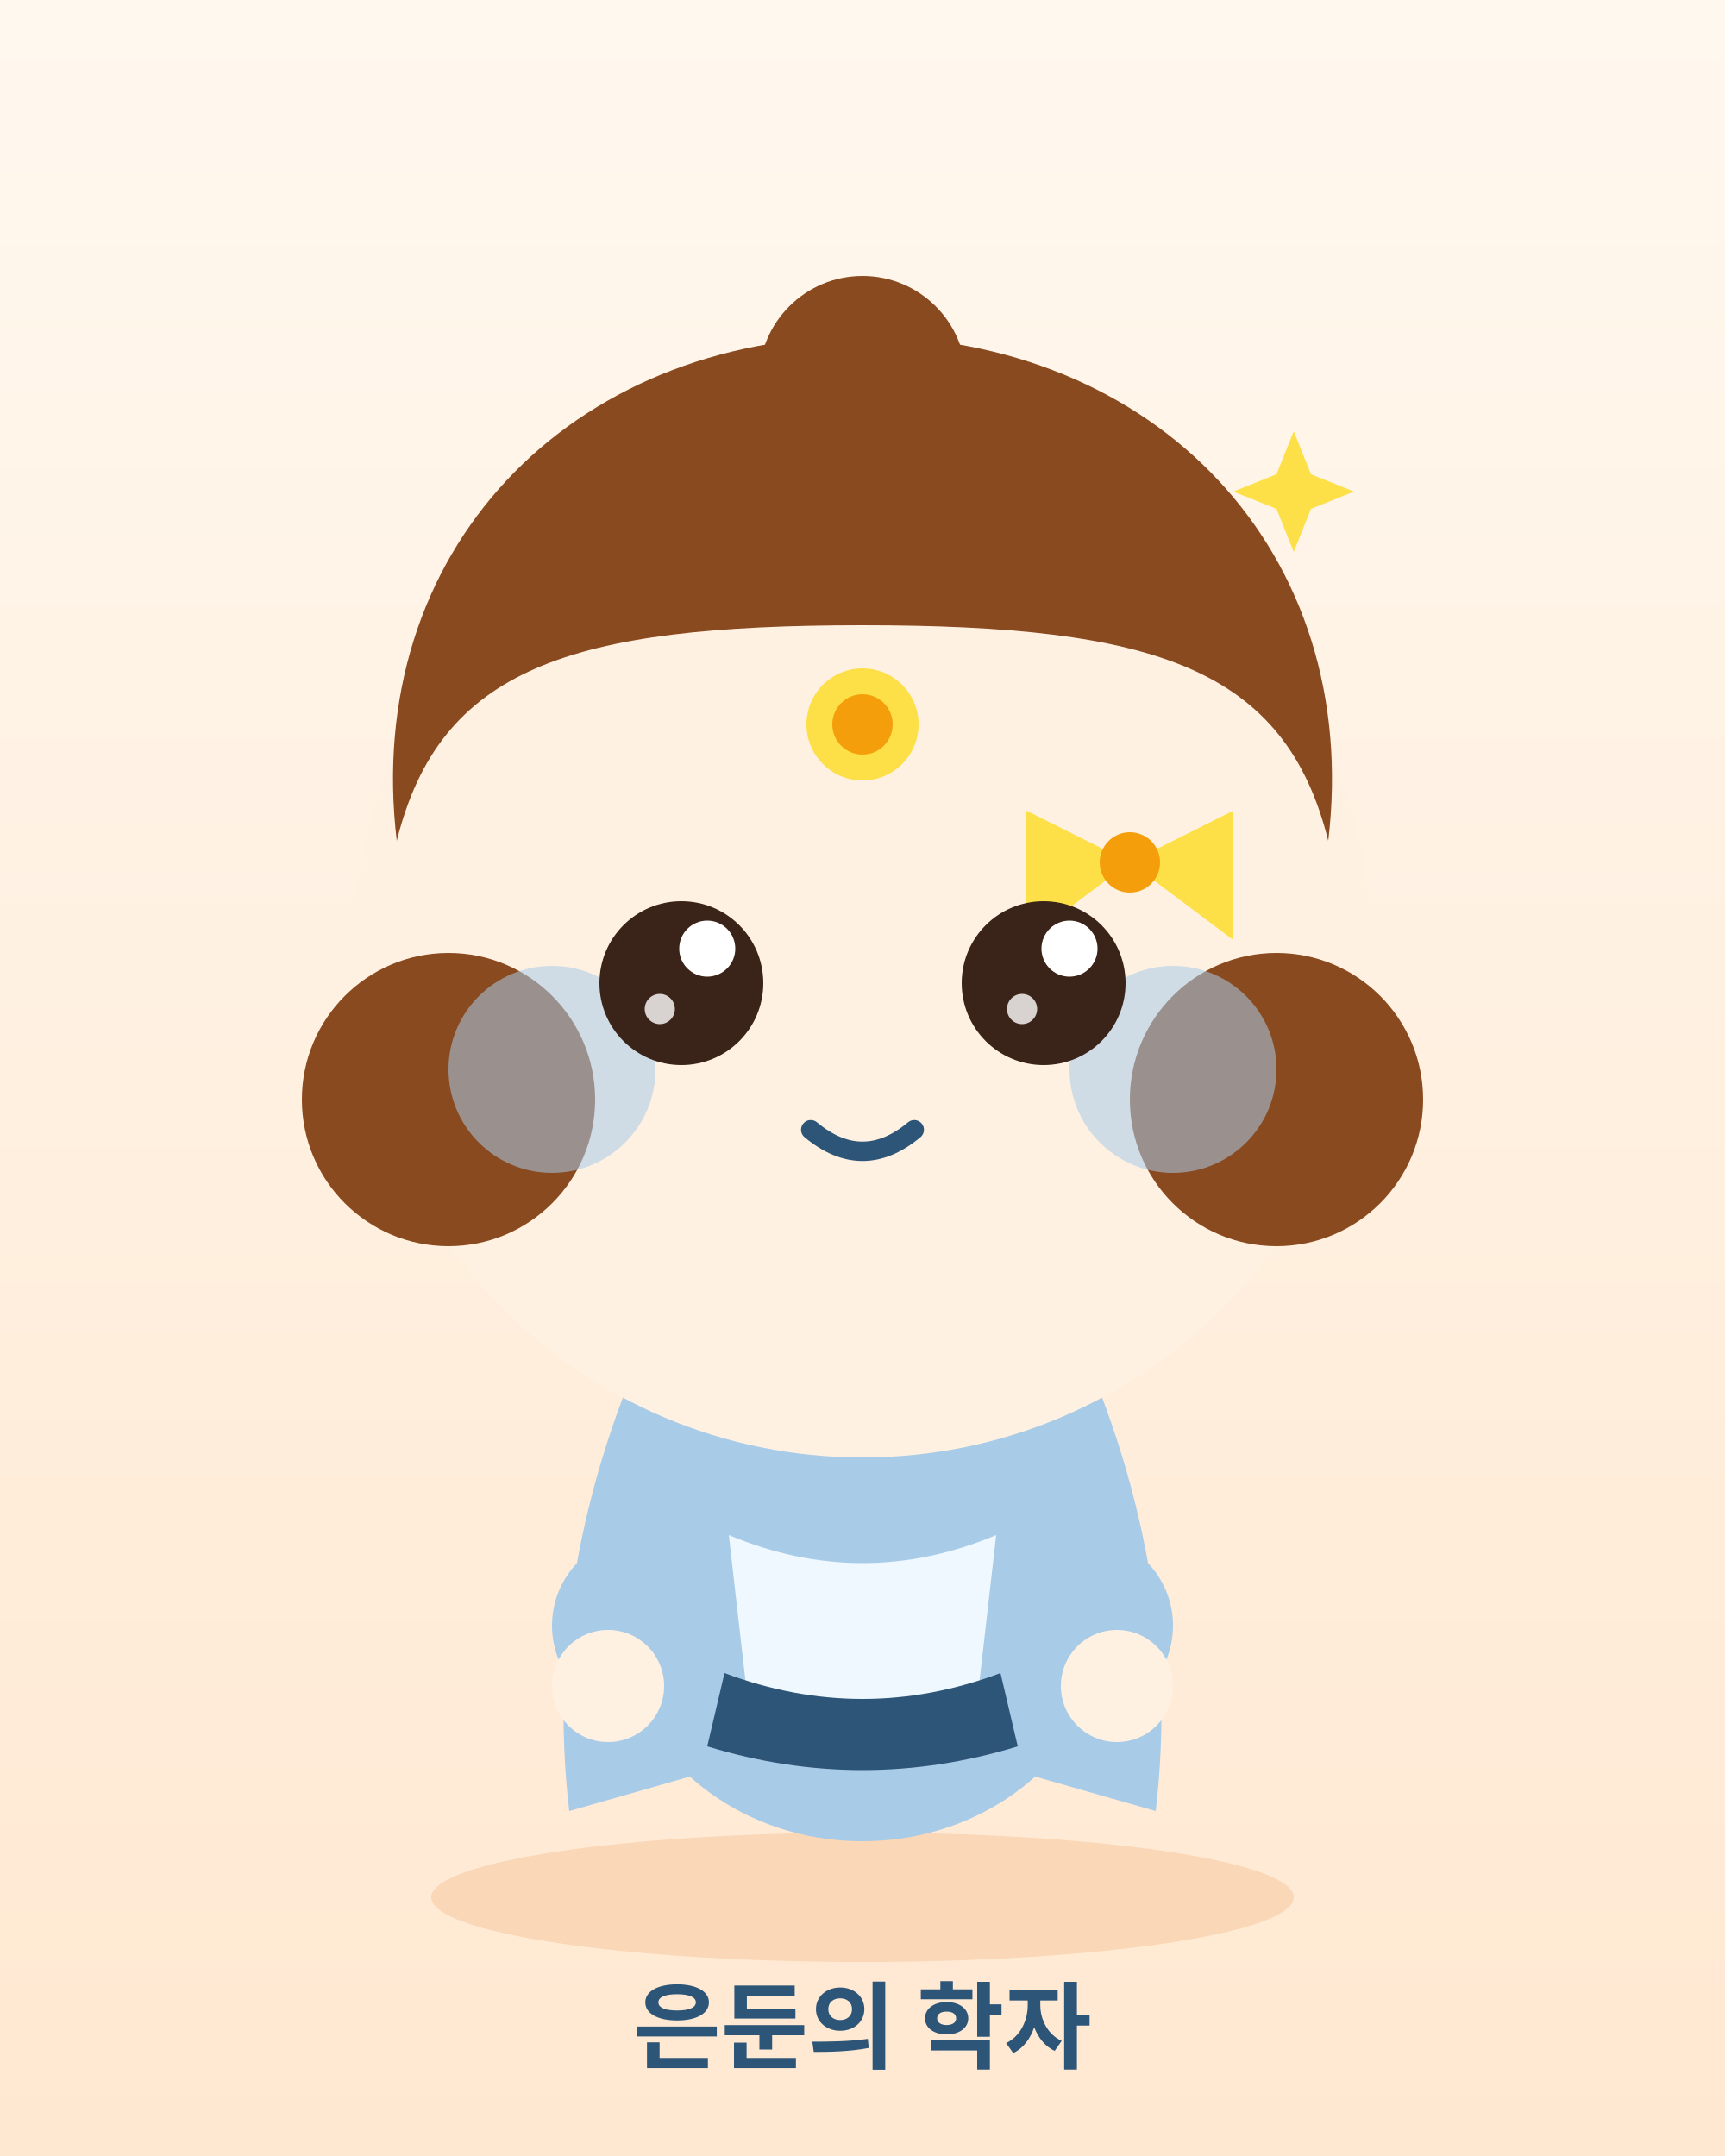
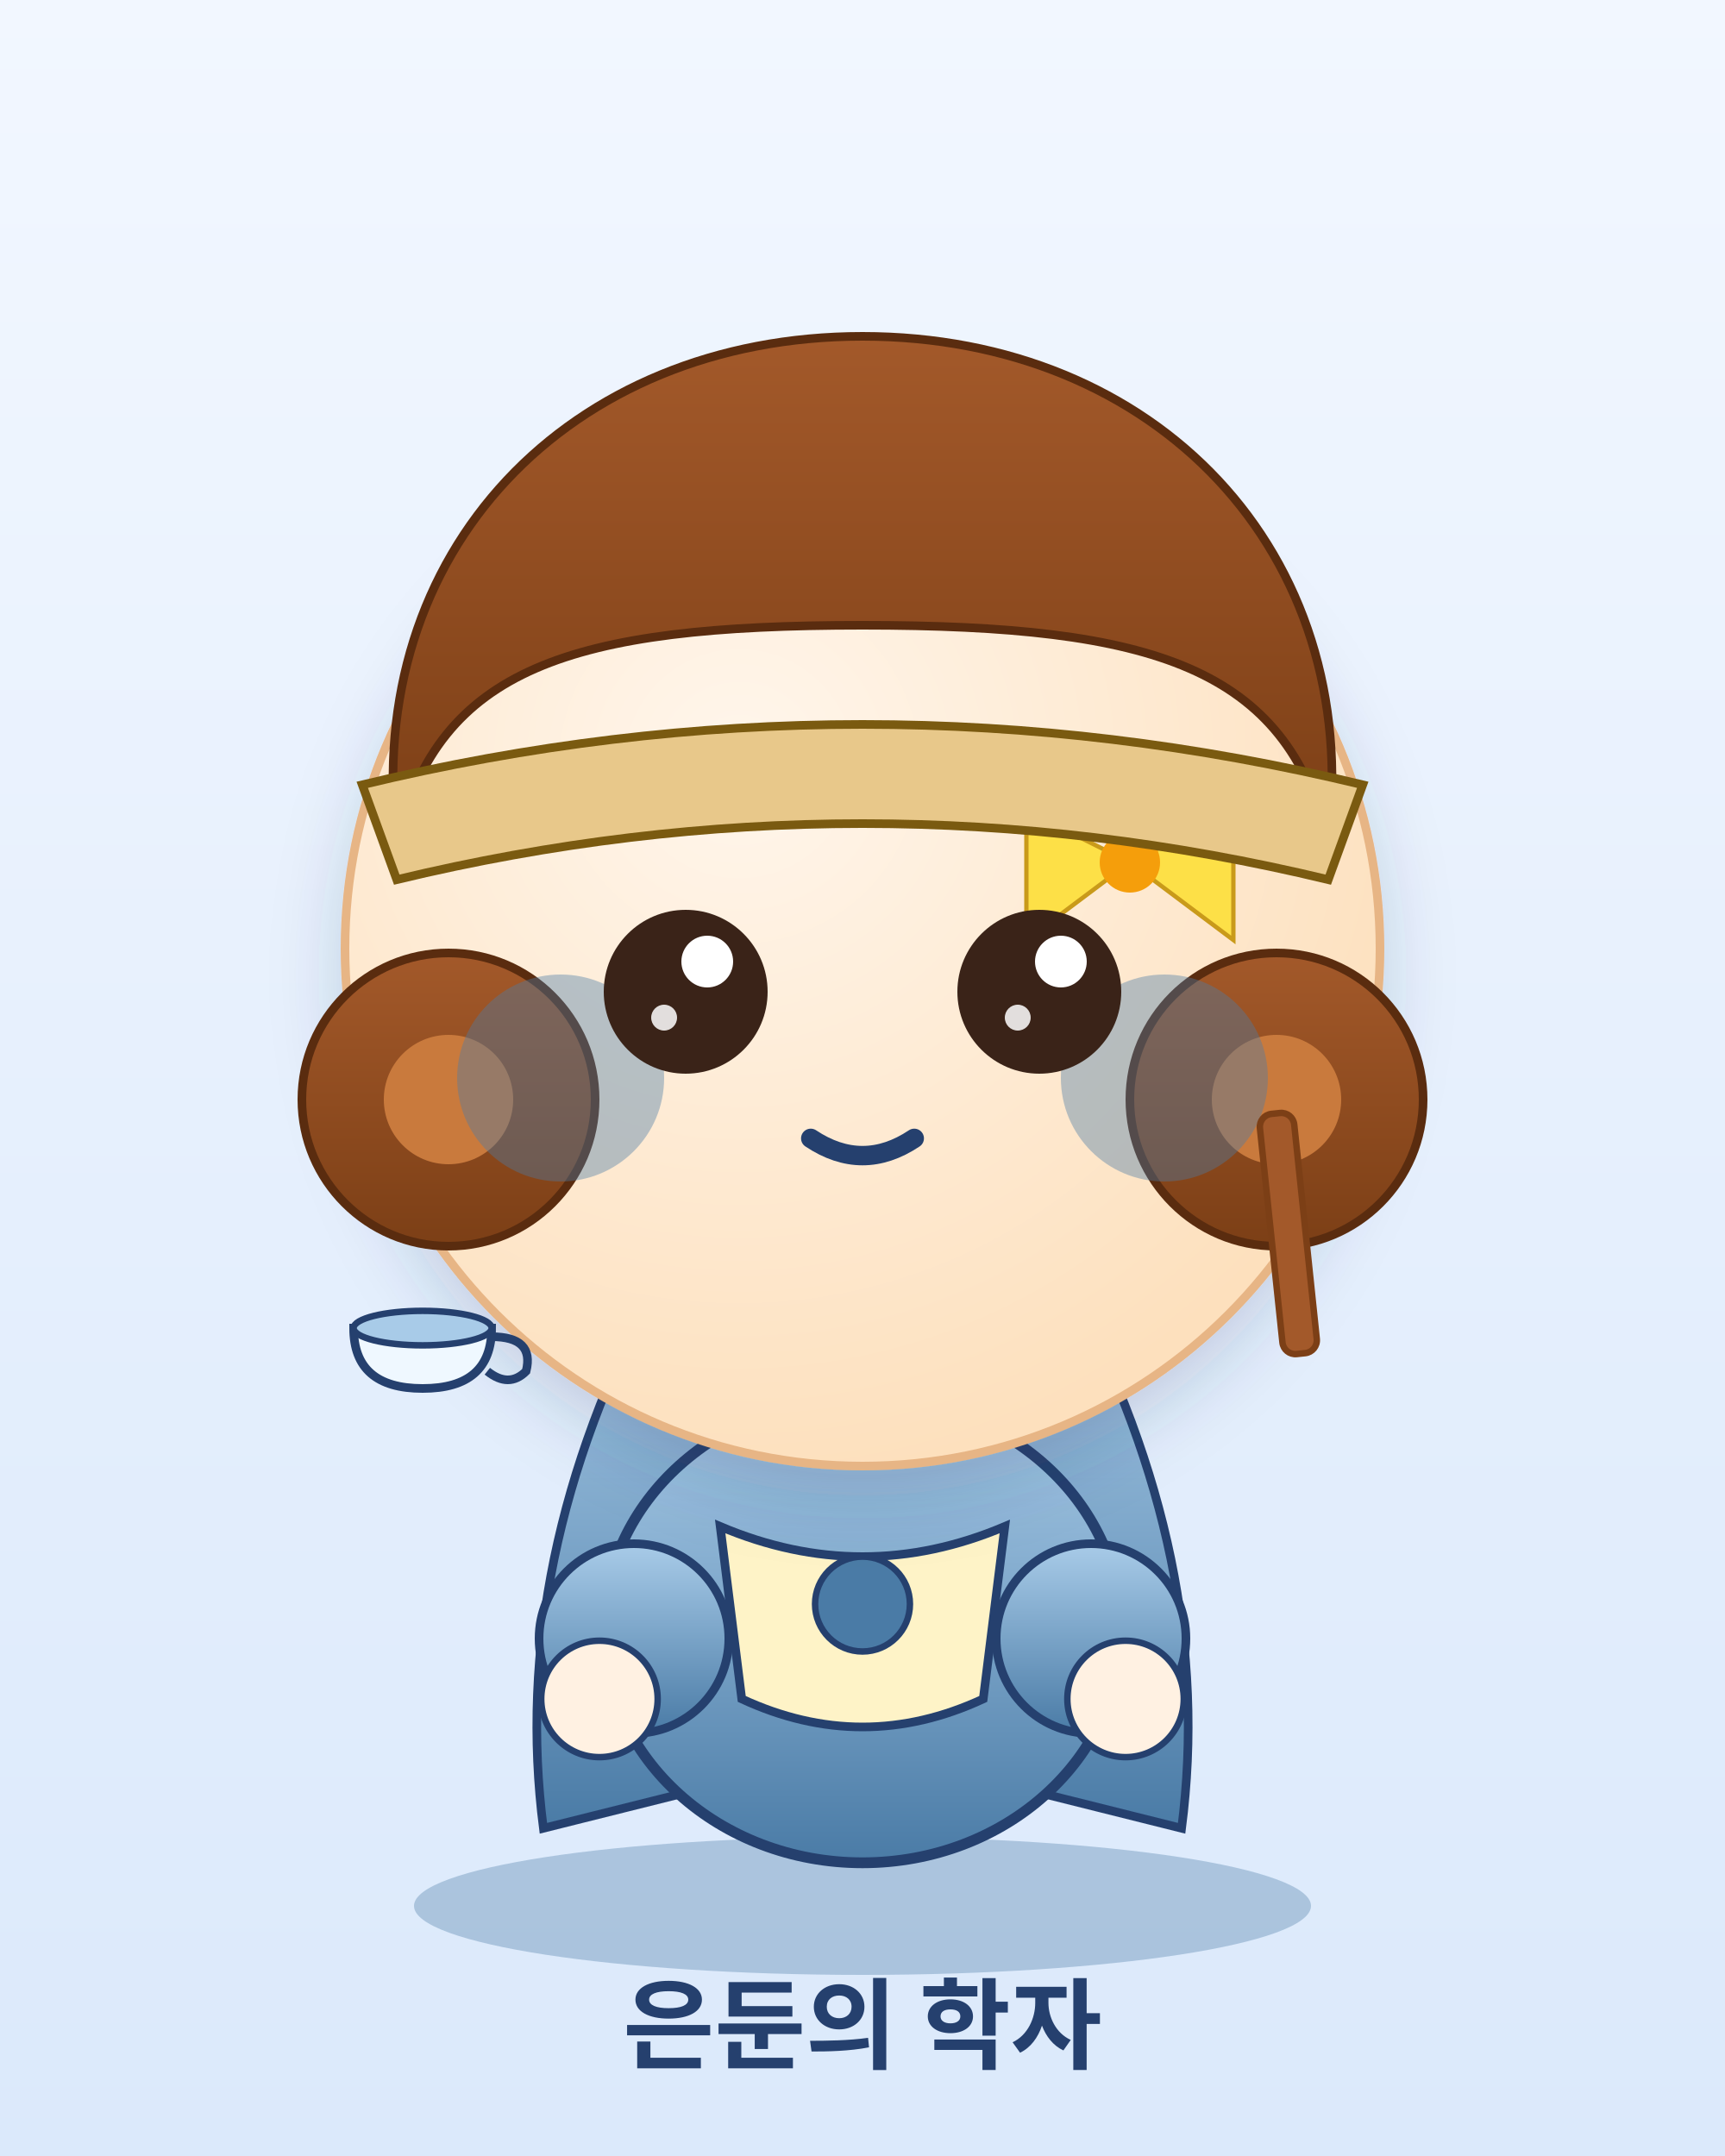
<svg xmlns="http://www.w3.org/2000/svg" width="400" height="500" viewBox="0 0 400 500">
  <defs>
-     <linearGradient id="bg" x1="0%" y1="0%" x2="0%" y2="100%">
-       <stop offset="0%" stop-color="#fff8ef" />
-       <stop offset="100%" stop-color="#ffe8d1" />
+     <linearGradient id="bgHERMITfemale" x1="0%" y1="0%" x2="0%" y2="100%">
+       <stop offset="0%" stop-color="#f2f7ff" />
+       <stop offset="100%" stop-color="#dbe9fb" />
    </linearGradient>
+     <radialGradient id="faceHERMITfemale" cx="38%" cy="32%" r="70%">
+       <stop offset="0%" stop-color="#fff6ec" />
+       <stop offset="100%" stop-color="#fde0bd" />
+     </radialGradient>
+     <linearGradient id="furHERMITfemale" x1="0%" y1="0%" x2="0%" y2="100%">
+       <stop offset="0%" stop-color="#a3592a" />
+       <stop offset="100%" stop-color="#7c3f16" />
+     </linearGradient>
+     <linearGradient id="bodyHERMITfemale" x1="0%" y1="0%" x2="0%" y2="100%">
+       <stop offset="0%" stop-color="#a8cbe8" />
+       <stop offset="100%" stop-color="#4a7ba6" />
+     </linearGradient>
+     <filter id="shadowHERMITfemale" x="-30%" y="-30%" width="160%" height="160%">
+       <feDropShadow dx="0" dy="6" stdDeviation="8" flood-color="#25406e" flood-opacity="0.18" />
+     </filter>
  </defs>
-   <rect width="400" height="500" fill="url(#bg)" />
-   <ellipse cx="200" cy="440" rx="100" ry="15" fill="#f5c398" opacity="0.5" />
-   <path d="M 155 300 Q 125 360 132 420 L 160 412 Q 158 360 178 305 Z" fill="#a8cbe8" />
-   <path d="M 245 300 Q 275 360 268 420 L 240 412 Q 242 360 222 305 Z" fill="#a8cbe8" />
-   <ellipse cx="200" cy="375" rx="57" ry="52" fill="#a8cbe8" />
-   <path d="M 169 356 Q 200 369 231 356 L 227 391 Q 200 403 173 391 Z" fill="#eff8ff" />
-   <path d="M 206.6 361 A 11 11 0 1 0 206.6 383 A 7.7 7.7 0 1 1 206.6 361 Z" fill="#4a7ba6" />
-   <path d="M 168 388 Q 200 400 232 388 L 236 405 Q 200 416 164 405 Z" fill="#2d5578" />
-   <circle cx="149" cy="377" r="21" fill="#a8cbe8" />
-   <circle cx="251" cy="377" r="21" fill="#a8cbe8" />
-   <circle cx="141" cy="391" r="13" fill="#fff1e2" />
-   <circle cx="259" cy="391" r="13" fill="#fff1e2" />
-   <circle cx="200" cy="220" r="118" fill="#fff1e2" />
-   <circle cx="104" cy="255" r="34" fill="#8a4a1f" />
-   <circle cx="296" cy="255" r="34" fill="#8a4a1f" />
-   <path d="M 92 195 C 84 128 132 78 200 78 C 268 78 316 128 308 195            C 298 155 268 145 200 145 C 132 145 102 155 92 195 Z" fill="#8a4a1f" />
-   <circle cx="200" cy="88" r="24" fill="#8a4a1f" />
-   <path d="M 262 200 L 286 188 L 286 218 Z" fill="#fde047" />
-   <path d="M 262 200 L 238 188 L 238 218 Z" fill="#fde047" />
+   <rect width="400" height="500" fill="url(#bgHERMITfemale)" />
+   <ellipse cx="200" cy="442" rx="104" ry="16" fill="#4a7ba6" opacity="0.35" />
+   <path d="M 152 298 Q 118 362 126 424 L 158 416 Q 155 362 177 303 Z" fill="url(#bodyHERMITfemale)" stroke="#25406e" stroke-width="2" />
+   <path d="M 248 298 Q 282 362 274 424 L 242 416 Q 245 362 223 303 Z" fill="url(#bodyHERMITfemale)" stroke="#25406e" stroke-width="2" />
+   <ellipse cx="200" cy="378" rx="60" ry="54" fill="url(#bodyHERMITfemale)" stroke="#25406e" stroke-width="2.5" />
+   <path d="M 167 354 Q 200 368 233 354 L 228 394 Q 200 407 172 394 Z" fill="#fef3c7" stroke="#25406e" stroke-width="2" />
+   <circle cx="200" cy="372" r="11" fill="#4a7ba6" stroke="#25406e" stroke-width="1.5" />
+   <circle cx="147" cy="380" r="22" fill="url(#bodyHERMITfemale)" stroke="#25406e" stroke-width="2" />
+   <circle cx="253" cy="380" r="22" fill="url(#bodyHERMITfemale)" stroke="#25406e" stroke-width="2" />
+   <circle cx="139" cy="394" r="13.5" fill="#fff1e2" stroke="#25406e" stroke-width="1.5" />
+   <circle cx="261" cy="394" r="13.5" fill="#fff1e2" stroke="#25406e" stroke-width="1.5" />
+   <circle cx="200" cy="220" r="120" fill="url(#faceHERMITfemale)" filter="url(#shadowHERMITfemale)" stroke="#e7b585" stroke-width="2" />
+   <circle cx="104" cy="255" r="34" fill="url(#furHERMITfemale)" stroke="#5a2c0f" stroke-width="2" />
+   <circle cx="296" cy="255" r="34" fill="url(#furHERMITfemale)" stroke="#5a2c0f" stroke-width="2" />
+   <circle cx="104" cy="255" r="15" fill="#c97a3d" />
+   <circle cx="296" cy="255" r="15" fill="#c97a3d" />
+   <path d="M 92 195 C 84 128 132 78 200 78 C 268 78 316 128 308 195            C 298 155 268 145 200 145 C 132 145 102 155 92 195 Z" fill="url(#furHERMITfemale)" stroke="#5a2c0f" stroke-width="2" />
+   <path d="M 262 200 L 286 188 L 286 218 Z" fill="#fde047" stroke="#c99a1a" stroke-width="1" />
+   <path d="M 262 200 L 238 188 L 238 218 Z" fill="#fde047" stroke="#c99a1a" stroke-width="1" />
  <circle cx="262" cy="200" r="7" fill="#f59e0b" />
-   <circle cx="200" cy="168" r="13" fill="#fde047" />
-   <circle cx="200" cy="168" r="7" fill="#f59e0b" />
-   <circle cx="128" cy="248" r="24" fill="#a8cbe8" opacity="0.55" />
-   <circle cx="272" cy="248" r="24" fill="#a8cbe8" opacity="0.55" />
-   <circle cx="158" cy="228" r="19" fill="#3a2318" />
-   <circle cx="242" cy="228" r="19" fill="#3a2318" />
-   <circle cx="164" cy="220" r="6.5" fill="#ffffff" />
-   <circle cx="248" cy="220" r="6.5" fill="#ffffff" />
-   <circle cx="153" cy="234" r="3.5" fill="#ffffff" opacity="0.8" />
-   <circle cx="237" cy="234" r="3.5" fill="#ffffff" opacity="0.8" />
-   <path d="M 188 262 Q 200 272 212 262" stroke="#2d5578" stroke-width="4.5" fill="none" stroke-linecap="round" />
-   <path d="M 300 100 l 4 10 l 10 4 l -10 4 l -4 10 l -4 -10 l -10 -4 l 10 -4 z" fill="#fde047" />
-   <text x="200" y="478" text-anchor="middle" font-family="Noto Sans CJK KR, sans-serif" font-size="22" font-weight="700" fill="#2d5578">은둔의 학자</text>
+   <path d="M 84 182 Q 200 154 316 182 L 308 204 Q 200 178 92 204 Z" fill="#e8c88a" stroke="#7a5a10" stroke-width="2" />
+   <circle cx="130" cy="250" r="24" fill="#4a7ba6" opacity="0.4" />
+   <circle cx="270" cy="250" r="24" fill="#4a7ba6" opacity="0.4" />
+   <circle cx="159" cy="230" r="19" fill="#3a2318" />
+   <circle cx="241" cy="230" r="19" fill="#3a2318" />
+   <circle cx="164" cy="223" r="6" fill="#ffffff" />
+   <circle cx="246" cy="223" r="6" fill="#ffffff" />
+   <circle cx="154" cy="236" r="3" fill="#ffffff" opacity="0.85" />
+   <circle cx="236" cy="236" r="3" fill="#ffffff" opacity="0.85" />
+   <path d="M 188 264 Q 200 272 212 264" stroke="#25406e" stroke-width="4.5" fill="none" stroke-linecap="round" />
+   <g transform="translate(300 298) rotate(-6)">
+     <rect x="-4" y="-40" width="8" height="56" rx="3" fill="#a3592a" stroke="#7c3f16" stroke-width="1.5" />
+   </g>
+   <g transform="translate(98 302)">
+     <path d="M -16 6 Q -16 20 0 20 Q 16 20 16 6 Z" fill="#eff8ff" stroke="#25406e" stroke-width="2" />
+     <ellipse cx="0" cy="6" rx="16" ry="4" fill="#a8cbe8" stroke="#25406e" stroke-width="1.5" />
+     <path d="M 16 8 Q 26 8 24 16 Q 20 20 15 16" stroke="#25406e" stroke-width="2" fill="none" />
+   </g>
+   <text x="200" y="478" text-anchor="middle" font-family="Noto Sans CJK KR, sans-serif" font-size="23" font-weight="700" fill="#25406e">은둔의 학자</text>
</svg>
